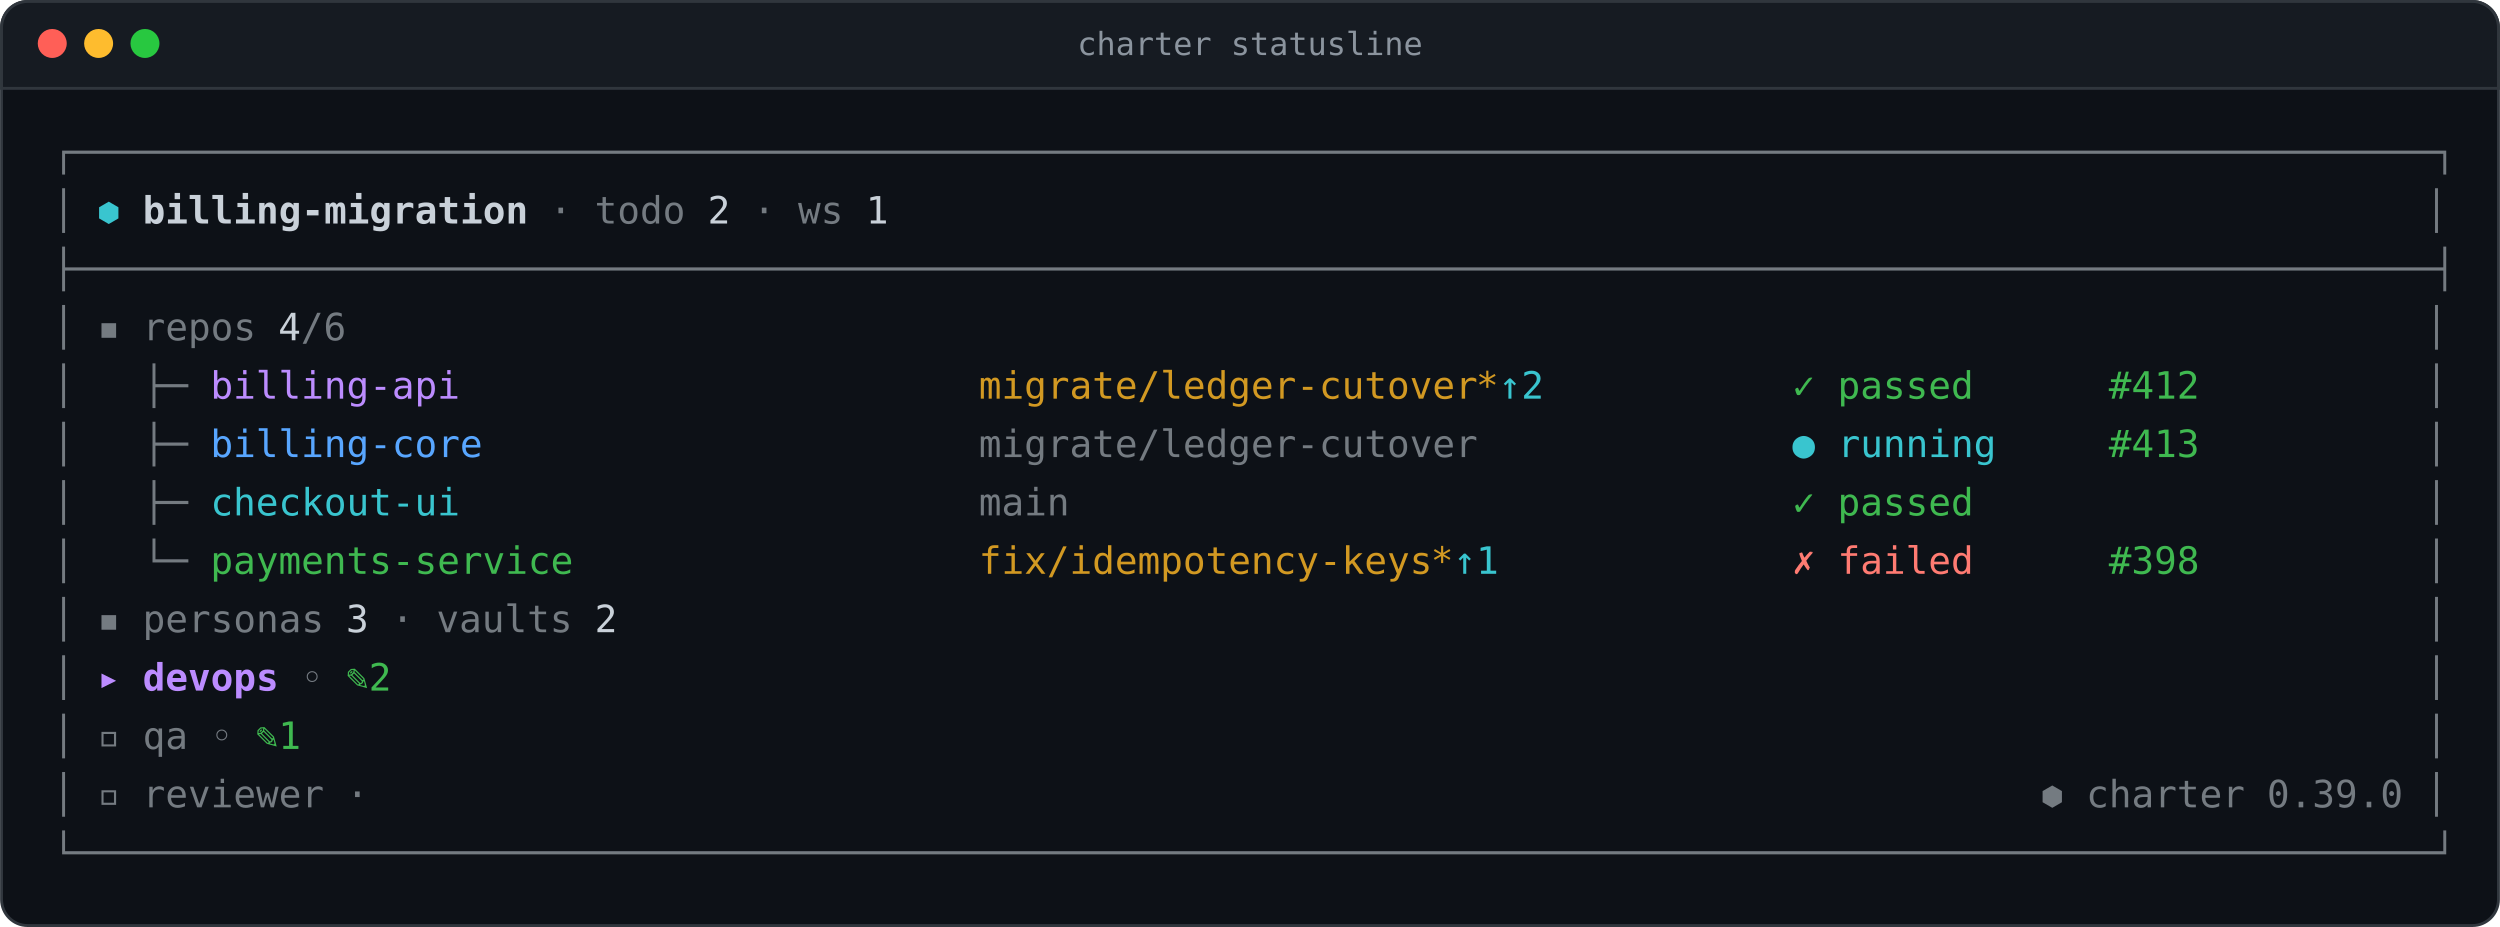
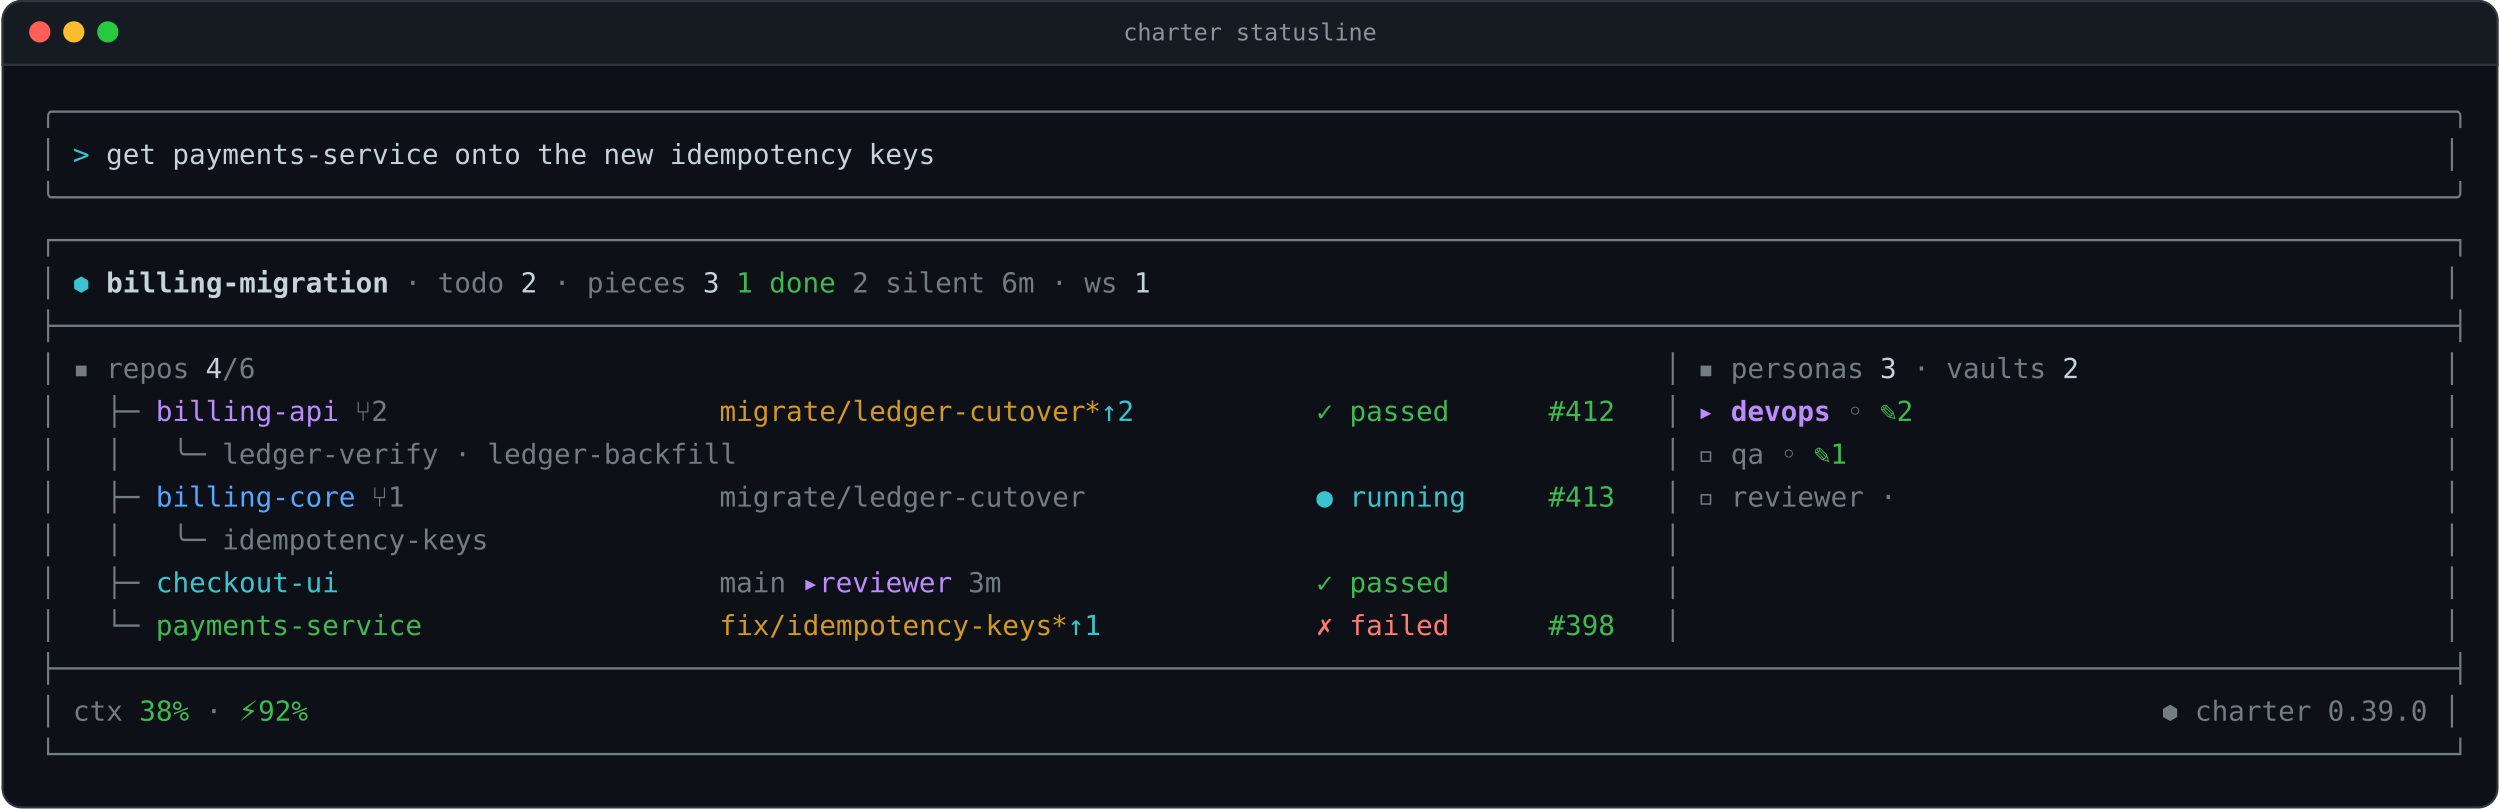
- <svg xmlns="http://www.w3.org/2000/svg" width="863" height="320" viewBox="0 0 862.80 319.95" role="img" aria-label="charter statusline">
-   <rect x="0.5" y="0.5" width="861.80" height="318.95" rx="9" fill="#0d1117" stroke="#30363d" />
-   <path d="M0.5 9.5a9 9 0 0 1 9-9h843.80a9 9 0 0 1 9 9v21.00h-861.80z" fill="#161b22" stroke="#30363d" />
+ <svg xmlns="http://www.w3.org/2000/svg" width="1175" height="380" viewBox="0 0 1174.80 380.40" role="img" aria-label="charter statusline">
+   <rect x="0.5" y="0.5" width="1173.80" height="379.40" rx="9" fill="#0d1117" stroke="#30363d" />
+   <path d="M0.5 9.5a9 9 0 0 1 9-9h1155.80a9 9 0 0 1 9 9v21.00h-1173.80z" fill="#161b22" stroke="#30363d" />
  <circle cx="18" cy="15.0" r="5" fill="#ff5f57" />
  <circle cx="34" cy="15.0" r="5" fill="#febc2e" />
  <circle cx="50" cy="15.0" r="5" fill="#28c840" />
-   <text x="431.40" y="19.0" text-anchor="middle" font-family="ui-monospace, SFMono-Regular, 'SF Mono', Menlo, Consolas, 'DejaVu Sans Mono', monospace" font-size="11" fill="#8b949e">charter statusline</text>
+   <text x="587.40" y="19.0" text-anchor="middle" font-family="ui-monospace, SFMono-Regular, 'SF Mono', Menlo, Consolas, 'DejaVu Sans Mono', monospace" font-size="11" fill="#8b949e">charter statusline</text>
  <g font-family="ui-monospace, SFMono-Regular, 'SF Mono', Menlo, Consolas, 'DejaVu Sans Mono', monospace" font-size="13.0">
-     <text x="18.00 25.80 33.60 41.40 49.20 57.00 64.80 72.60 80.40 88.20 96.00 103.80 111.60 119.40 127.20 135.00 142.80 150.60 158.40 166.20 174.00 181.80 189.60 197.40 205.20 213.00 220.80 228.60 236.40 244.20 252.00 259.80 267.60 275.40 283.20 291.00 298.80 306.60 314.40 322.20 330.00 337.80 345.60 353.40 361.20 369.00 376.80 384.60 392.40 400.20 408.00 415.80 423.60 431.40 439.20 447.00 454.80 462.60 470.40 478.20 486.00 493.80 501.60 509.40 517.20 525.00 532.80 540.60 548.40 556.20 564.00 571.80 579.60 587.40 595.20 603.00 610.80 618.60 626.40 634.20 642.00 649.80 657.60 665.40 673.20 681.00 688.80 696.60 704.40 712.20 720.00 727.80 735.60 743.40 751.20 759.00 766.80 774.60 782.40 790.20 798.00 805.80 813.60 821.40 829.20 837.00" y="57.00" fill="#c9d1d9" opacity="0.55">┌────────────────────────────────────────────────────────────────────────────────────────────────────────┐</text>
+     <text x="18.00 25.80 33.60 41.40 49.20 57.00 64.80 72.60 80.40 88.20 96.00 103.80 111.60 119.40 127.20 135.00 142.80 150.60 158.40 166.20 174.00 181.80 189.60 197.40 205.20 213.00 220.80 228.60 236.40 244.20 252.00 259.80 267.60 275.40 283.20 291.00 298.80 306.60 314.40 322.20 330.00 337.80 345.60 353.40 361.20 369.00 376.80 384.60 392.40 400.20 408.00 415.80 423.60 431.40 439.20 447.00 454.80 462.60 470.40 478.20 486.00 493.80 501.60 509.40 517.20 525.00 532.80 540.60 548.40 556.20 564.00 571.80 579.60 587.40 595.20 603.00 610.80 618.60 626.40 634.20 642.00 649.80 657.60 665.40 673.20 681.00 688.80 696.60 704.40 712.20 720.00 727.80 735.60 743.40 751.20 759.00 766.80 774.60 782.40 790.20 798.00 805.80 813.60 821.40 829.20 837.00 844.80 852.60 860.40 868.20 876.00 883.80 891.60 899.40 907.20 915.00 922.80 930.60 938.40 946.20 954.00 961.80 969.60 977.40 985.20 993.00 1000.80 1008.60 1016.40 1024.20 1032.00 1039.80 1047.60 1055.40 1063.20 1071.00 1078.80 1086.60 1094.40 1102.20 1110.00 1117.80 1125.60 1133.40 1141.20 1149.00" y="57.00" fill="#c9d1d9" opacity="0.55">╭────────────────────────────────────────────────────────────────────────────────────────────────────────────────────────────────────────────────╮</text>
    <text x="18.00" y="77.15" fill="#c9d1d9" opacity="0.55">│</text>
-     <text x="33.60" y="77.15" fill="#39c5cf">⬢</text>
-     <text x="49.20 57.00 64.80 72.60 80.40 88.20 96.00 103.80 111.60 119.40 127.20 135.00 142.80 150.60 158.40 166.20 174.00" y="77.15" fill="#c9d1d9" font-weight="600">billing-migration</text>
-     <text x="189.60" y="77.15" fill="#c9d1d9" opacity="0.55">·</text>
-     <text x="205.20 213.00 220.80 228.60" y="77.15" fill="#c9d1d9" opacity="0.55">todo</text>
-     <text x="244.20" y="77.15" fill="#c9d1d9">2</text>
-     <text x="259.80" y="77.15" fill="#c9d1d9" opacity="0.55">·</text>
-     <text x="275.40 283.20" y="77.15" fill="#c9d1d9" opacity="0.55">ws</text>
-     <text x="298.80" y="77.15" fill="#c9d1d9">1</text>
-     <text x="837.00" y="77.15" fill="#c9d1d9" opacity="0.55">│</text>
-     <text x="18.00 25.80 33.60 41.40 49.20 57.00 64.80 72.60 80.40 88.20 96.00 103.80 111.60 119.40 127.20 135.00 142.80 150.60 158.40 166.20 174.00 181.80 189.60 197.40 205.20 213.00 220.80 228.60 236.40 244.20 252.00 259.80 267.60 275.40 283.20 291.00 298.80 306.60 314.40 322.20 330.00 337.80 345.60 353.40 361.20 369.00 376.80 384.60 392.40 400.20 408.00 415.80 423.60 431.40 439.20 447.00 454.80 462.60 470.40 478.20 486.00 493.80 501.60 509.40 517.20 525.00 532.80 540.60 548.40 556.20 564.00 571.80 579.60 587.40 595.20 603.00 610.80 618.60 626.40 634.20 642.00 649.80 657.60 665.40 673.20 681.00 688.80 696.60 704.40 712.20 720.00 727.80 735.60 743.40 751.20 759.00 766.80 774.60 782.40 790.20 798.00 805.80 813.60 821.40 829.20 837.00" y="97.30" fill="#c9d1d9" opacity="0.55">├────────────────────────────────────────────────────────────────────────────────────────────────────────┤</text>
-     <text x="18.00" y="117.45" fill="#c9d1d9" opacity="0.55">│</text>
-     <text x="33.60" y="117.45" fill="#c9d1d9" opacity="0.55">▪</text>
-     <text x="49.20 57.00 64.80 72.60 80.40" y="117.45" fill="#c9d1d9" opacity="0.55">repos</text>
-     <text x="96.00" y="117.45" fill="#c9d1d9">4</text>
-     <text x="103.80 111.60" y="117.45" fill="#c9d1d9" opacity="0.55">/6</text>
-     <text x="837.00" y="117.45" fill="#c9d1d9" opacity="0.55">│</text>
+     <text x="33.60" y="77.15" fill="#39c5cf">&gt;</text>
+     <text x="49.20 57.00 64.80" y="77.15" fill="#c9d1d9">get</text>
+     <text x="80.40 88.20 96.00 103.80 111.60 119.40 127.20 135.00 142.80 150.60 158.40 166.20 174.00 181.80 189.60 197.40" y="77.15" fill="#c9d1d9">payments-service</text>
+     <text x="213.00 220.80 228.60 236.40" y="77.15" fill="#c9d1d9">onto</text>
+     <text x="252.00 259.80 267.60" y="77.15" fill="#c9d1d9">the</text>
+     <text x="283.20 291.00 298.80" y="77.15" fill="#c9d1d9">new</text>
+     <text x="314.40 322.20 330.00 337.80 345.60 353.40 361.20 369.00 376.80 384.60 392.40" y="77.15" fill="#c9d1d9">idempotency</text>
+     <text x="408.00 415.80 423.60 431.40" y="77.15" fill="#c9d1d9">keys</text>
+     <text x="1149.00" y="77.15" fill="#c9d1d9" opacity="0.55">│</text>
+     <text x="18.00 25.80 33.60 41.40 49.20 57.00 64.80 72.60 80.40 88.20 96.00 103.80 111.60 119.40 127.20 135.00 142.80 150.60 158.40 166.20 174.00 181.80 189.60 197.40 205.20 213.00 220.80 228.60 236.40 244.20 252.00 259.80 267.60 275.40 283.20 291.00 298.80 306.60 314.40 322.20 330.00 337.80 345.60 353.40 361.20 369.00 376.80 384.60 392.40 400.20 408.00 415.80 423.60 431.40 439.20 447.00 454.80 462.60 470.40 478.20 486.00 493.80 501.60 509.40 517.20 525.00 532.80 540.60 548.40 556.20 564.00 571.80 579.60 587.40 595.20 603.00 610.80 618.60 626.40 634.20 642.00 649.80 657.60 665.40 673.20 681.00 688.80 696.60 704.40 712.20 720.00 727.80 735.60 743.40 751.20 759.00 766.80 774.60 782.40 790.20 798.00 805.80 813.60 821.40 829.20 837.00 844.80 852.60 860.40 868.20 876.00 883.80 891.60 899.40 907.20 915.00 922.80 930.60 938.40 946.20 954.00 961.80 969.60 977.40 985.20 993.00 1000.80 1008.60 1016.40 1024.20 1032.00 1039.80 1047.60 1055.40 1063.20 1071.00 1078.80 1086.60 1094.40 1102.20 1110.00 1117.80 1125.60 1133.40 1141.20 1149.00" y="97.30" fill="#c9d1d9" opacity="0.55">╰────────────────────────────────────────────────────────────────────────────────────────────────────────────────────────────────────────────────╯</text>
+     <text x="18.00 25.80 33.60 41.40 49.20 57.00 64.80 72.60 80.40 88.20 96.00 103.80 111.60 119.40 127.20 135.00 142.80 150.60 158.40 166.20 174.00 181.80 189.60 197.40 205.20 213.00 220.80 228.60 236.40 244.20 252.00 259.80 267.60 275.40 283.20 291.00 298.80 306.60 314.40 322.20 330.00 337.80 345.60 353.40 361.20 369.00 376.80 384.60 392.40 400.20 408.00 415.80 423.60 431.40 439.20 447.00 454.80 462.60 470.40 478.20 486.00 493.80 501.60 509.40 517.20 525.00 532.80 540.60 548.40 556.20 564.00 571.80 579.60 587.40 595.20 603.00 610.80 618.60 626.40 634.20 642.00 649.80 657.60 665.40 673.20 681.00 688.80 696.60 704.40 712.20 720.00 727.80 735.60 743.40 751.20 759.00 766.80 774.60 782.40 790.20 798.00 805.80 813.60 821.40 829.20 837.00 844.80 852.60 860.40 868.20 876.00 883.80 891.60 899.40 907.20 915.00 922.80 930.60 938.40 946.20 954.00 961.80 969.60 977.40 985.20 993.00 1000.80 1008.60 1016.40 1024.20 1032.00 1039.80 1047.60 1055.40 1063.20 1071.00 1078.80 1086.60 1094.40 1102.20 1110.00 1117.80 1125.60 1133.40 1141.20 1149.00" y="117.45" fill="#c9d1d9" opacity="0.55">┌────────────────────────────────────────────────────────────────────────────────────────────────────────────────────────────────────────────────┐</text>
    <text x="18.00" y="137.60" fill="#c9d1d9" opacity="0.55">│</text>
-     <text x="49.20 57.00" y="137.60" fill="#c9d1d9" opacity="0.55">├─</text>
-     <text x="72.60 80.40 88.20 96.00 103.80 111.60 119.40 127.20 135.00 142.80 150.60" y="137.60" fill="#bc8cff">billing-api</text>
-     <text x="337.80 345.60 353.40 361.20 369.00 376.80 384.60 392.40 400.20 408.00 415.80 423.60 431.40 439.20 447.00 454.80 462.60 470.40 478.20 486.00 493.80 501.60" y="137.60" fill="#d29922">migrate/ledger-cutover</text>
-     <text x="509.40" y="137.60" fill="#d29922">*</text>
-     <text x="517.20 525.00" y="137.60" fill="#39c5cf">↑2</text>
-     <text x="618.60" y="137.60" fill="#3fb950">✓</text>
-     <text x="634.20 642.00 649.80 657.60 665.40 673.20" y="137.60" fill="#3fb950">passed</text>
-     <text x="727.80 735.60 743.40 751.20" y="137.60" fill="#3fb950">#412</text>
-     <text x="837.00" y="137.60" fill="#c9d1d9" opacity="0.55">│</text>
-     <text x="18.00" y="157.75" fill="#c9d1d9" opacity="0.55">│</text>
-     <text x="49.20 57.00" y="157.75" fill="#c9d1d9" opacity="0.55">├─</text>
-     <text x="72.60 80.40 88.20 96.00 103.80 111.60 119.40 127.20 135.00 142.80 150.60 158.40" y="157.75" fill="#58a6ff">billing-core</text>
-     <text x="337.80 345.60 353.40 361.20 369.00 376.80 384.60 392.40 400.20 408.00 415.80 423.60 431.40 439.20 447.00 454.80 462.60 470.40 478.20 486.00 493.80 501.60" y="157.75" fill="#c9d1d9" opacity="0.55">migrate/ledger-cutover</text>
-     <text x="618.60" y="157.75" fill="#39c5cf">●</text>
-     <text x="634.20 642.00 649.80 657.60 665.40 673.20 681.00" y="157.75" fill="#39c5cf">running</text>
-     <text x="727.80 735.60 743.40 751.20" y="157.75" fill="#3fb950">#413</text>
-     <text x="837.00" y="157.75" fill="#c9d1d9" opacity="0.55">│</text>
+     <text x="33.60" y="137.60" fill="#39c5cf">⬢</text>
+     <text x="49.20 57.00 64.80 72.60 80.40 88.20 96.00 103.80 111.60 119.40 127.20 135.00 142.80 150.60 158.40 166.20 174.00" y="137.60" fill="#c9d1d9" font-weight="600">billing-migration</text>
+     <text x="189.60" y="137.60" fill="#c9d1d9" opacity="0.55">·</text>
+     <text x="205.20 213.00 220.80 228.60" y="137.60" fill="#c9d1d9" opacity="0.55">todo</text>
+     <text x="244.20" y="137.60" fill="#c9d1d9">2</text>
+     <text x="259.80" y="137.60" fill="#c9d1d9" opacity="0.55">·</text>
+     <text x="275.40 283.20 291.00 298.80 306.60 314.40" y="137.60" fill="#c9d1d9" opacity="0.55">pieces</text>
+     <text x="330.00" y="137.60" fill="#c9d1d9">3</text>
+     <text x="345.60" y="137.60" fill="#3fb950">1</text>
+     <text x="361.20 369.00 376.80 384.60" y="137.60" fill="#3fb950">done</text>
+     <text x="400.20" y="137.60" fill="#c9d1d9" opacity="0.55">2</text>
+     <text x="415.80 423.60 431.40 439.20 447.00 454.80" y="137.60" fill="#c9d1d9" opacity="0.55">silent</text>
+     <text x="470.40 478.20" y="137.60" fill="#c9d1d9" opacity="0.55">6m</text>
+     <text x="493.80" y="137.60" fill="#c9d1d9" opacity="0.55">·</text>
+     <text x="509.40 517.20" y="137.60" fill="#c9d1d9" opacity="0.55">ws</text>
+     <text x="532.80" y="137.60" fill="#c9d1d9">1</text>
+     <text x="1149.00" y="137.60" fill="#c9d1d9" opacity="0.55">│</text>
+     <text x="18.00 25.80 33.60 41.40 49.20 57.00 64.80 72.60 80.40 88.20 96.00 103.80 111.60 119.40 127.20 135.00 142.80 150.60 158.40 166.20 174.00 181.80 189.60 197.40 205.20 213.00 220.80 228.60 236.40 244.20 252.00 259.80 267.60 275.40 283.20 291.00 298.80 306.60 314.40 322.20 330.00 337.80 345.60 353.40 361.20 369.00 376.80 384.60 392.40 400.20 408.00 415.80 423.60 431.40 439.20 447.00 454.80 462.60 470.40 478.20 486.00 493.80 501.60 509.40 517.20 525.00 532.80 540.60 548.40 556.20 564.00 571.80 579.60 587.40 595.20 603.00 610.80 618.60 626.40 634.20 642.00 649.80 657.60 665.40 673.20 681.00 688.80 696.60 704.40 712.20 720.00 727.80 735.60 743.40 751.20 759.00 766.80 774.60 782.40 790.20 798.00 805.80 813.60 821.40 829.20 837.00 844.80 852.60 860.40 868.20 876.00 883.80 891.60 899.40 907.20 915.00 922.80 930.60 938.40 946.20 954.00 961.80 969.60 977.40 985.20 993.00 1000.80 1008.60 1016.40 1024.20 1032.00 1039.80 1047.60 1055.40 1063.20 1071.00 1078.80 1086.60 1094.40 1102.20 1110.00 1117.80 1125.60 1133.40 1141.20 1149.00" y="157.75" fill="#c9d1d9" opacity="0.55">├────────────────────────────────────────────────────────────────────────────────────────────────────────────────────────────────────────────────┤</text>
    <text x="18.00" y="177.90" fill="#c9d1d9" opacity="0.55">│</text>
-     <text x="49.20 57.00" y="177.90" fill="#c9d1d9" opacity="0.55">├─</text>
-     <text x="72.60 80.40 88.20 96.00 103.80 111.60 119.40 127.20 135.00 142.80 150.60" y="177.90" fill="#39c5cf">checkout-ui</text>
-     <text x="337.80 345.60 353.40 361.20" y="177.90" fill="#c9d1d9" opacity="0.55">main</text>
-     <text x="618.60" y="177.90" fill="#3fb950">✓</text>
-     <text x="634.20 642.00 649.80 657.60 665.40 673.20" y="177.90" fill="#3fb950">passed</text>
-     <text x="837.00" y="177.90" fill="#c9d1d9" opacity="0.55">│</text>
+     <text x="33.60" y="177.90" fill="#c9d1d9" opacity="0.55">▪</text>
+     <text x="49.20 57.00 64.80 72.60 80.40" y="177.90" fill="#c9d1d9" opacity="0.55">repos</text>
+     <text x="96.00" y="177.90" fill="#c9d1d9">4</text>
+     <text x="103.80 111.60" y="177.90" fill="#c9d1d9" opacity="0.55">/6</text>
+     <text x="782.40" y="177.90" fill="#c9d1d9" opacity="0.55">│</text>
+     <text x="798.00" y="177.90" fill="#c9d1d9" opacity="0.55">▪</text>
+     <text x="813.60 821.40 829.20 837.00 844.80 852.60 860.40 868.20" y="177.90" fill="#c9d1d9" opacity="0.55">personas</text>
+     <text x="883.80" y="177.90" fill="#c9d1d9">3</text>
+     <text x="899.40" y="177.90" fill="#c9d1d9" opacity="0.55">·</text>
+     <text x="915.00 922.80 930.60 938.40 946.20 954.00" y="177.90" fill="#c9d1d9" opacity="0.55">vaults</text>
+     <text x="969.60" y="177.90" fill="#c9d1d9">2</text>
+     <text x="1149.00" y="177.90" fill="#c9d1d9" opacity="0.55">│</text>
    <text x="18.00" y="198.05" fill="#c9d1d9" opacity="0.55">│</text>
-     <text x="49.20 57.00" y="198.05" fill="#c9d1d9" opacity="0.55">└─</text>
-     <text x="72.60 80.40 88.20 96.00 103.80 111.60 119.40 127.20 135.00 142.80 150.60 158.40 166.20 174.00 181.80 189.60" y="198.05" fill="#3fb950">payments-service</text>
-     <text x="337.80 345.60 353.40 361.20 369.00 376.80 384.60 392.40 400.20 408.00 415.80 423.60 431.40 439.20 447.00 454.80 462.60 470.40 478.20 486.00" y="198.05" fill="#d29922">fix/idempotency-keys</text>
-     <text x="493.80" y="198.05" fill="#d29922">*</text>
-     <text x="501.60 509.40" y="198.05" fill="#39c5cf">↑1</text>
-     <text x="618.60" y="198.05" fill="#ff7b72">✗</text>
-     <text x="634.20 642.00 649.80 657.60 665.40 673.20" y="198.05" fill="#ff7b72">failed</text>
-     <text x="727.80 735.60 743.40 751.20" y="198.05" fill="#3fb950">#398</text>
-     <text x="837.00" y="198.05" fill="#c9d1d9" opacity="0.55">│</text>
+     <text x="49.20 57.00" y="198.05" fill="#c9d1d9" opacity="0.55">├─</text>
+     <text x="72.60 80.40 88.20 96.00 103.80 111.60 119.40 127.20 135.00 142.80 150.60" y="198.05" fill="#bc8cff">billing-api</text>
+     <text x="166.20 174.00" y="198.05" fill="#c9d1d9" opacity="0.55">⑂2</text>
+     <text x="337.80 345.60 353.40 361.20 369.00 376.80 384.60 392.40 400.20 408.00 415.80 423.60 431.40 439.20 447.00 454.80 462.60 470.40 478.20 486.00 493.80 501.60" y="198.05" fill="#d29922">migrate/ledger-cutover</text>
+     <text x="509.40" y="198.05" fill="#d29922">*</text>
+     <text x="517.20 525.00" y="198.05" fill="#39c5cf">↑2</text>
+     <text x="618.60" y="198.05" fill="#3fb950">✓</text>
+     <text x="634.20 642.00 649.80 657.60 665.40 673.20" y="198.05" fill="#3fb950">passed</text>
+     <text x="727.80 735.60 743.40 751.20" y="198.05" fill="#3fb950">#412</text>
+     <text x="782.40" y="198.05" fill="#c9d1d9" opacity="0.55">│</text>
+     <text x="798.00" y="198.05" fill="#bc8cff">▸</text>
+     <text x="813.60 821.40 829.20 837.00 844.80 852.60" y="198.05" fill="#bc8cff" font-weight="600">devops</text>
+     <text x="868.20" y="198.05" fill="#c9d1d9" opacity="0.55">◦</text>
+     <text x="883.80 891.60" y="198.05" fill="#3fb950">✎2</text>
+     <text x="1149.00" y="198.05" fill="#c9d1d9" opacity="0.55">│</text>
    <text x="18.00" y="218.20" fill="#c9d1d9" opacity="0.55">│</text>
-     <text x="33.60" y="218.20" fill="#c9d1d9" opacity="0.55">▪</text>
-     <text x="49.20 57.00 64.80 72.60 80.40 88.20 96.00 103.80" y="218.20" fill="#c9d1d9" opacity="0.55">personas</text>
-     <text x="119.40" y="218.20" fill="#c9d1d9">3</text>
-     <text x="135.00" y="218.20" fill="#c9d1d9" opacity="0.55">·</text>
-     <text x="150.60 158.40 166.20 174.00 181.80 189.60" y="218.20" fill="#c9d1d9" opacity="0.55">vaults</text>
-     <text x="205.20" y="218.20" fill="#c9d1d9">2</text>
-     <text x="837.00" y="218.20" fill="#c9d1d9" opacity="0.55">│</text>
+     <text x="49.20" y="218.20" fill="#c9d1d9" opacity="0.55">│</text>
+     <text x="80.40 88.20" y="218.20" fill="#c9d1d9" opacity="0.55">╰─</text>
+     <text x="103.80 111.60 119.40 127.20 135.00 142.80 150.60 158.40 166.20 174.00 181.80 189.60 197.40" y="218.20" fill="#c9d1d9" opacity="0.55">ledger-verify</text>
+     <text x="213.00" y="218.20" fill="#c9d1d9" opacity="0.55">·</text>
+     <text x="228.60 236.40 244.20 252.00 259.80 267.60 275.40 283.20 291.00 298.80 306.60 314.40 322.20 330.00 337.80" y="218.20" fill="#c9d1d9" opacity="0.55">ledger-backfill</text>
+     <text x="782.40" y="218.20" fill="#c9d1d9" opacity="0.55">│</text>
+     <text x="798.00" y="218.20" fill="#c9d1d9" opacity="0.55">▫</text>
+     <text x="813.60 821.40" y="218.20" fill="#c9d1d9" opacity="0.55">qa</text>
+     <text x="837.00" y="218.20" fill="#c9d1d9" opacity="0.55">◦</text>
+     <text x="852.60 860.40" y="218.20" fill="#3fb950">✎1</text>
+     <text x="1149.00" y="218.20" fill="#c9d1d9" opacity="0.55">│</text>
    <text x="18.00" y="238.35" fill="#c9d1d9" opacity="0.55">│</text>
-     <text x="33.60" y="238.35" fill="#bc8cff">▸</text>
-     <text x="49.20 57.00 64.80 72.60 80.40 88.20" y="238.35" fill="#bc8cff" font-weight="600">devops</text>
-     <text x="103.80" y="238.35" fill="#c9d1d9" opacity="0.55">◦</text>
-     <text x="119.40 127.20" y="238.35" fill="#3fb950">✎2</text>
-     <text x="837.00" y="238.35" fill="#c9d1d9" opacity="0.55">│</text>
+     <text x="49.20 57.00" y="238.35" fill="#c9d1d9" opacity="0.55">├─</text>
+     <text x="72.60 80.40 88.20 96.00 103.80 111.60 119.40 127.20 135.00 142.80 150.60 158.40" y="238.35" fill="#58a6ff">billing-core</text>
+     <text x="174.00 181.80" y="238.35" fill="#c9d1d9" opacity="0.55">⑂1</text>
+     <text x="337.80 345.60 353.40 361.20 369.00 376.80 384.60 392.40 400.20 408.00 415.80 423.60 431.40 439.20 447.00 454.80 462.60 470.40 478.20 486.00 493.80 501.60" y="238.35" fill="#c9d1d9" opacity="0.55">migrate/ledger-cutover</text>
+     <text x="618.60" y="238.35" fill="#39c5cf">●</text>
+     <text x="634.20 642.00 649.80 657.60 665.40 673.20 681.00" y="238.35" fill="#39c5cf">running</text>
+     <text x="727.80 735.60 743.40 751.20" y="238.35" fill="#3fb950">#413</text>
+     <text x="782.40" y="238.35" fill="#c9d1d9" opacity="0.55">│</text>
+     <text x="798.00" y="238.35" fill="#c9d1d9" opacity="0.55">▫</text>
+     <text x="813.60 821.40 829.20 837.00 844.80 852.60 860.40 868.20" y="238.35" fill="#c9d1d9" opacity="0.55">reviewer</text>
+     <text x="883.80" y="238.35" fill="#c9d1d9" opacity="0.55">·</text>
+     <text x="1149.00" y="238.35" fill="#c9d1d9" opacity="0.55">│</text>
    <text x="18.00" y="258.50" fill="#c9d1d9" opacity="0.55">│</text>
-     <text x="33.60" y="258.50" fill="#c9d1d9" opacity="0.55">▫</text>
-     <text x="49.20 57.00" y="258.50" fill="#c9d1d9" opacity="0.55">qa</text>
-     <text x="72.60" y="258.50" fill="#c9d1d9" opacity="0.55">◦</text>
-     <text x="88.20 96.00" y="258.50" fill="#3fb950">✎1</text>
-     <text x="837.00" y="258.50" fill="#c9d1d9" opacity="0.55">│</text>
+     <text x="49.20" y="258.50" fill="#c9d1d9" opacity="0.55">│</text>
+     <text x="80.40 88.20" y="258.50" fill="#c9d1d9" opacity="0.55">╰─</text>
+     <text x="103.80 111.60 119.40 127.20 135.00 142.80 150.60 158.40 166.20 174.00 181.80 189.60 197.40 205.20 213.00 220.80" y="258.50" fill="#c9d1d9" opacity="0.55">idempotency-keys</text>
+     <text x="782.40" y="258.50" fill="#c9d1d9" opacity="0.55">│</text>
+     <text x="1149.00" y="258.50" fill="#c9d1d9" opacity="0.55">│</text>
    <text x="18.00" y="278.65" fill="#c9d1d9" opacity="0.55">│</text>
-     <text x="33.60" y="278.65" fill="#c9d1d9" opacity="0.55">▫</text>
-     <text x="49.20 57.00 64.80 72.60 80.40 88.20 96.00 103.80" y="278.65" fill="#c9d1d9" opacity="0.55">reviewer</text>
-     <text x="119.40" y="278.65" fill="#c9d1d9" opacity="0.55">·</text>
-     <text x="704.40" y="278.65" fill="#c9d1d9" opacity="0.55">⬢</text>
-     <text x="720.00 727.80 735.60 743.40 751.20 759.00 766.80" y="278.65" fill="#c9d1d9" opacity="0.55">charter</text>
-     <text x="782.40 790.20 798.00 805.80 813.60 821.40" y="278.65" fill="#c9d1d9" opacity="0.55">0.39.0</text>
-     <text x="837.00" y="278.65" fill="#c9d1d9" opacity="0.55">│</text>
-     <text x="18.00 25.80 33.60 41.40 49.20 57.00 64.80 72.60 80.40 88.20 96.00 103.80 111.60 119.40 127.20 135.00 142.80 150.60 158.40 166.20 174.00 181.80 189.60 197.40 205.20 213.00 220.80 228.60 236.40 244.20 252.00 259.80 267.60 275.40 283.20 291.00 298.80 306.60 314.40 322.20 330.00 337.80 345.60 353.40 361.20 369.00 376.80 384.60 392.40 400.20 408.00 415.80 423.60 431.40 439.20 447.00 454.80 462.60 470.40 478.20 486.00 493.80 501.60 509.40 517.20 525.00 532.80 540.60 548.40 556.20 564.00 571.80 579.60 587.40 595.20 603.00 610.80 618.60 626.40 634.20 642.00 649.80 657.60 665.40 673.20 681.00 688.80 696.60 704.40 712.20 720.00 727.80 735.60 743.40 751.20 759.00 766.80 774.60 782.40 790.20 798.00 805.80 813.60 821.40 829.20 837.00" y="298.80" fill="#c9d1d9" opacity="0.55">└────────────────────────────────────────────────────────────────────────────────────────────────────────┘</text>
+     <text x="49.20 57.00" y="278.65" fill="#c9d1d9" opacity="0.55">├─</text>
+     <text x="72.60 80.40 88.20 96.00 103.80 111.60 119.40 127.20 135.00 142.80 150.60" y="278.65" fill="#39c5cf">checkout-ui</text>
+     <text x="337.80 345.60 353.40 361.20" y="278.65" fill="#c9d1d9" opacity="0.55">main</text>
+     <text x="376.80 384.60 392.40 400.20 408.00 415.80 423.60 431.40 439.20" y="278.65" fill="#bc8cff">▸reviewer</text>
+     <text x="454.80 462.60" y="278.65" fill="#c9d1d9" opacity="0.55">3m</text>
+     <text x="618.60" y="278.65" fill="#3fb950">✓</text>
+     <text x="634.20 642.00 649.80 657.60 665.40 673.20" y="278.65" fill="#3fb950">passed</text>
+     <text x="782.40" y="278.65" fill="#c9d1d9" opacity="0.55">│</text>
+     <text x="1149.00" y="278.65" fill="#c9d1d9" opacity="0.55">│</text>
+     <text x="18.00" y="298.80" fill="#c9d1d9" opacity="0.55">│</text>
+     <text x="49.20 57.00" y="298.80" fill="#c9d1d9" opacity="0.55">└─</text>
+     <text x="72.60 80.40 88.20 96.00 103.80 111.60 119.40 127.20 135.00 142.80 150.60 158.40 166.20 174.00 181.80 189.60" y="298.80" fill="#3fb950">payments-service</text>
+     <text x="337.80 345.60 353.40 361.20 369.00 376.80 384.60 392.40 400.20 408.00 415.80 423.60 431.40 439.20 447.00 454.80 462.60 470.40 478.20 486.00" y="298.80" fill="#d29922">fix/idempotency-keys</text>
+     <text x="493.80" y="298.80" fill="#d29922">*</text>
+     <text x="501.60 509.40" y="298.80" fill="#39c5cf">↑1</text>
+     <text x="618.60" y="298.80" fill="#ff7b72">✗</text>
+     <text x="634.20 642.00 649.80 657.60 665.40 673.20" y="298.80" fill="#ff7b72">failed</text>
+     <text x="727.80 735.60 743.40 751.20" y="298.80" fill="#3fb950">#398</text>
+     <text x="782.40" y="298.80" fill="#c9d1d9" opacity="0.55">│</text>
+     <text x="1149.00" y="298.80" fill="#c9d1d9" opacity="0.55">│</text>
+     <text x="18.00 25.80 33.60 41.40 49.20 57.00 64.80 72.60 80.40 88.20 96.00 103.80 111.60 119.40 127.20 135.00 142.80 150.60 158.40 166.20 174.00 181.80 189.60 197.40 205.20 213.00 220.80 228.60 236.40 244.20 252.00 259.80 267.60 275.40 283.20 291.00 298.80 306.60 314.40 322.20 330.00 337.80 345.60 353.40 361.20 369.00 376.80 384.60 392.40 400.20 408.00 415.80 423.60 431.40 439.20 447.00 454.80 462.60 470.40 478.20 486.00 493.80 501.60 509.40 517.20 525.00 532.80 540.60 548.40 556.20 564.00 571.80 579.60 587.40 595.20 603.00 610.80 618.60 626.40 634.20 642.00 649.80 657.60 665.40 673.20 681.00 688.80 696.60 704.40 712.20 720.00 727.80 735.60 743.40 751.20 759.00 766.80 774.60 782.40 790.20 798.00 805.80 813.60 821.40 829.20 837.00 844.80 852.60 860.40 868.20 876.00 883.80 891.60 899.40 907.20 915.00 922.80 930.60 938.40 946.20 954.00 961.80 969.60 977.40 985.20 993.00 1000.80 1008.60 1016.40 1024.20 1032.00 1039.80 1047.60 1055.40 1063.20 1071.00 1078.80 1086.60 1094.40 1102.20 1110.00 1117.80 1125.60 1133.40 1141.20 1149.00" y="318.95" fill="#c9d1d9" opacity="0.55">├────────────────────────────────────────────────────────────────────────────────────────────────────────────────────────────────────────────────┤</text>
+     <text x="18.00" y="339.10" fill="#c9d1d9" opacity="0.55">│</text>
+     <text x="33.60 41.40 49.20" y="339.10" fill="#c9d1d9" opacity="0.55">ctx</text>
+     <text x="64.80 72.60 80.40" y="339.10" fill="#3fb950">38%</text>
+     <text x="96.00" y="339.10" fill="#c9d1d9" opacity="0.55">·</text>
+     <text x="111.60 127.20 135.00 142.80" y="339.10" fill="#3fb950">⚡92%</text>
+     <text x="1016.40" y="339.10" fill="#c9d1d9" opacity="0.55">⬢</text>
+     <text x="1032.00 1039.80 1047.60 1055.40 1063.20 1071.00 1078.80" y="339.10" fill="#c9d1d9" opacity="0.55">charter</text>
+     <text x="1094.40 1102.20 1110.00 1117.80 1125.60 1133.40" y="339.10" fill="#c9d1d9" opacity="0.55">0.39.0</text>
+     <text x="1149.00" y="339.10" fill="#c9d1d9" opacity="0.55">│</text>
+     <text x="18.00 25.80 33.60 41.40 49.20 57.00 64.80 72.60 80.40 88.20 96.00 103.80 111.60 119.40 127.20 135.00 142.80 150.60 158.40 166.20 174.00 181.80 189.60 197.40 205.20 213.00 220.80 228.60 236.40 244.20 252.00 259.80 267.60 275.40 283.20 291.00 298.80 306.60 314.40 322.20 330.00 337.80 345.60 353.40 361.20 369.00 376.80 384.60 392.40 400.20 408.00 415.80 423.60 431.40 439.20 447.00 454.80 462.60 470.40 478.20 486.00 493.80 501.60 509.40 517.20 525.00 532.80 540.60 548.40 556.20 564.00 571.80 579.60 587.40 595.20 603.00 610.80 618.60 626.40 634.20 642.00 649.80 657.60 665.40 673.20 681.00 688.80 696.60 704.40 712.20 720.00 727.80 735.60 743.40 751.20 759.00 766.80 774.60 782.40 790.20 798.00 805.80 813.60 821.40 829.20 837.00 844.80 852.60 860.40 868.20 876.00 883.80 891.60 899.40 907.20 915.00 922.80 930.60 938.40 946.20 954.00 961.80 969.60 977.40 985.20 993.00 1000.80 1008.60 1016.40 1024.20 1032.00 1039.80 1047.60 1055.40 1063.20 1071.00 1078.80 1086.60 1094.40 1102.20 1110.00 1117.80 1125.60 1133.40 1141.20 1149.00" y="359.25" fill="#c9d1d9" opacity="0.55">└────────────────────────────────────────────────────────────────────────────────────────────────────────────────────────────────────────────────┘</text>
  </g>
</svg>
